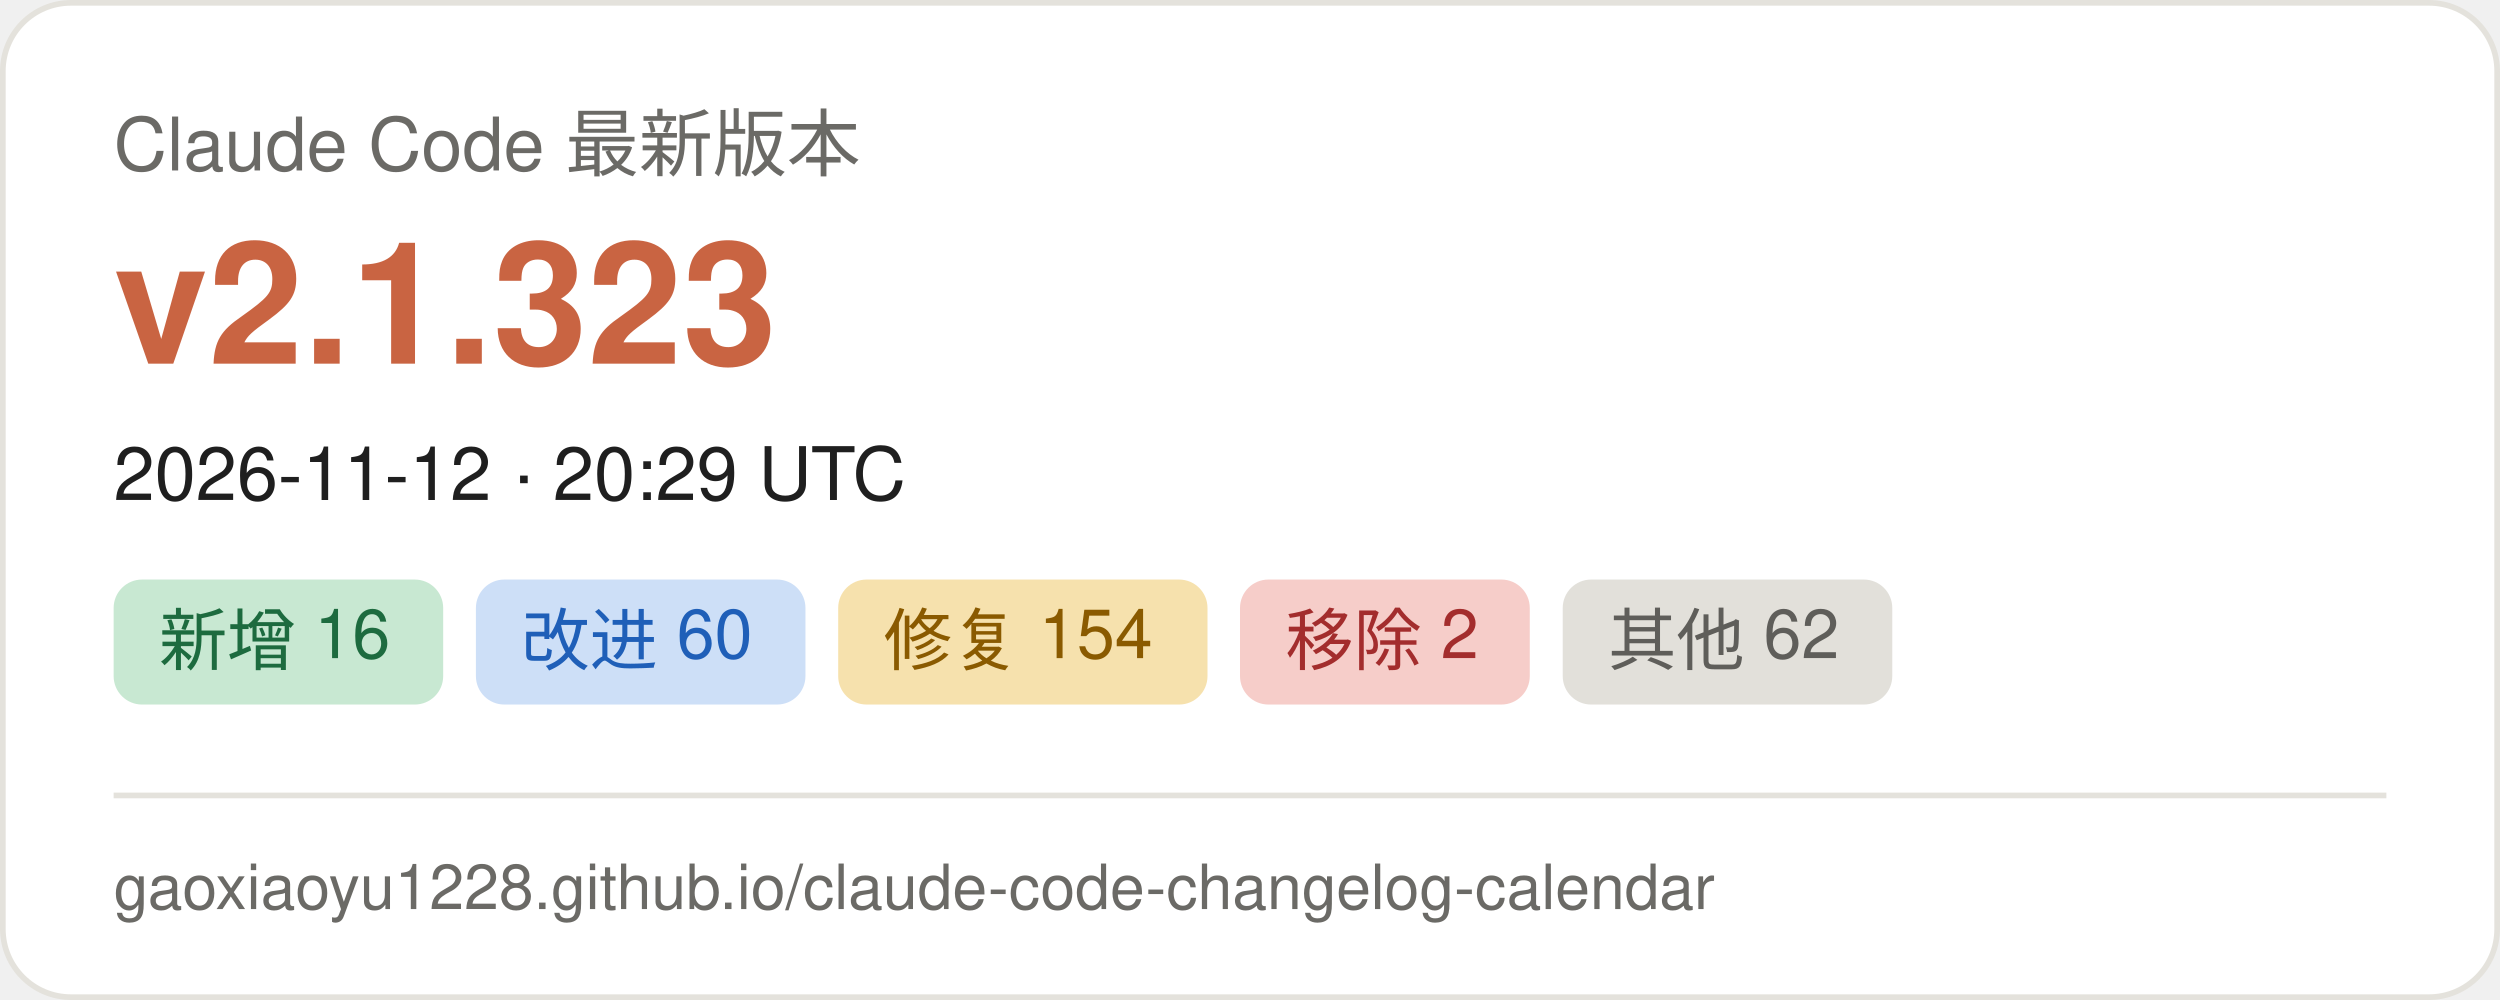
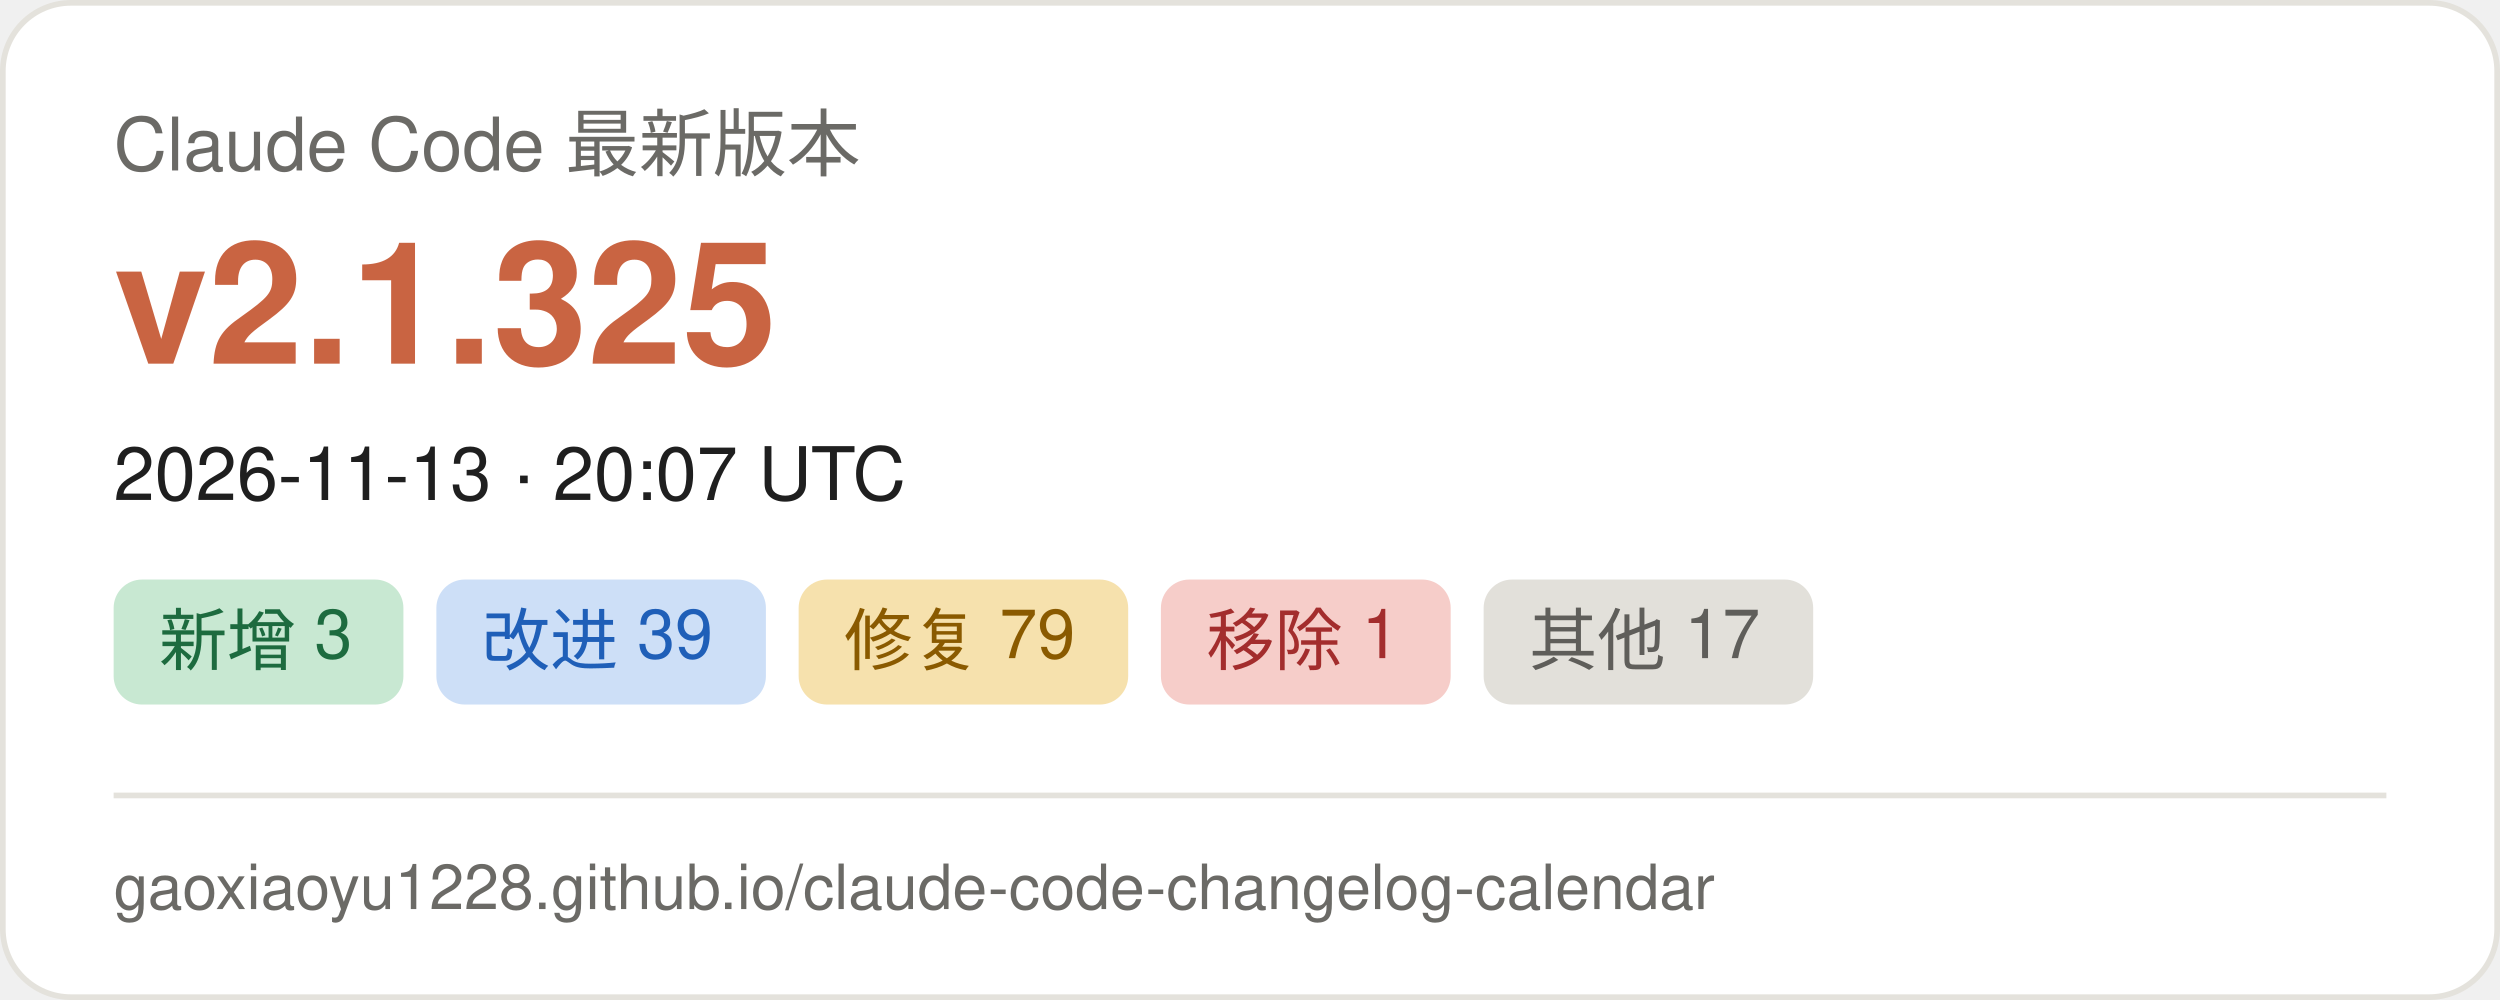
- <svg xmlns="http://www.w3.org/2000/svg" width="440" height="176" viewBox="0 0 440 176" role="img" aria-label="Claude Code v2.1.323" font-family="-apple-system,'Segoe UI','PingFang SC','Microsoft YaHei','Noto Sans SC',Helvetica,Arial,sans-serif">
+ <svg xmlns="http://www.w3.org/2000/svg" width="440" height="176" viewBox="0 0 440 176" role="img" aria-label="Claude Code v2.1.325" font-family="-apple-system,'Segoe UI','PingFang SC','Microsoft YaHei','Noto Sans SC',Helvetica,Arial,sans-serif">
  <rect x=".5" y=".5" width="439" height="175" rx="12" fill="#fff" stroke="#e4e2dc" />
  <text x="20" y="30" font-size="13" fill="#6b6a66">Claude Code 最新版本</text>
-   <text x="20" y="64" font-size="30" font-weight="600" fill="#c96442">v2.1.323</text>
-   <text x="20" y="88" font-size="13" fill="#1f1f1f">2026-11-12 · 20:29 UTC</text>
-   <rect x="20" y="102" width="58" height="22" rx="5" fill="#c8e8d2" />
-   <text x="28" y="117" font-size="12" fill="#1d6b3f">新增 16</text>
-   <rect x="83.76" y="102" width="58" height="22" rx="5" fill="#cddff7" />
-   <text x="91.76" y="117" font-size="12" fill="#1f5fb8">改进 60</text>
-   <rect x="147.52" y="102" width="65" height="22" rx="5" fill="#f6e1ad" />
-   <text x="155.52" y="117" font-size="12" fill="#8a5a00">修复 154</text>
-   <rect x="218.24" y="102" width="51" height="22" rx="5" fill="#f6cdc9" />
-   <text x="226.24" y="117" font-size="12" fill="#a32d2d">移除 2</text>
-   <rect x="275.04" y="102" width="58" height="22" rx="5" fill="#e2e0da" />
-   <text x="283.04" y="117" font-size="12" fill="#5f5e5a">其他 62</text>
+   <text x="20" y="64" font-size="30" font-weight="600" fill="#c96442">v2.1.325</text>
+   <text x="20" y="88" font-size="13" fill="#1f1f1f">2026-11-13 · 20:07 UTC</text>
+   <rect x="20" y="102" width="51" height="22" rx="5" fill="#c8e8d2" />
+   <text x="28" y="117" font-size="12" fill="#1d6b3f">新增 3</text>
+   <rect x="76.8" y="102" width="58" height="22" rx="5" fill="#cddff7" />
+   <text x="84.8" y="117" font-size="12" fill="#1f5fb8">改进 39</text>
+   <rect x="140.56" y="102" width="58" height="22" rx="5" fill="#f6e1ad" />
+   <text x="148.56" y="117" font-size="12" fill="#8a5a00">修复 79</text>
+   <rect x="204.32" y="102" width="51" height="22" rx="5" fill="#f6cdc9" />
+   <text x="212.32" y="117" font-size="12" fill="#a32d2d">移除 1</text>
+   <rect x="261.12" y="102" width="58" height="22" rx="5" fill="#e2e0da" />
+   <text x="269.12" y="117" font-size="12" fill="#5f5e5a">其他 17</text>
  <line x1="20" x2="420" y1="140" y2="140" stroke="#e4e2dc" />
  <text x="20" y="160" font-size="11" fill="#6b6a66">gaoxiaoyu1228.github.io/claude-code-changelog-calendar</text>
</svg>
